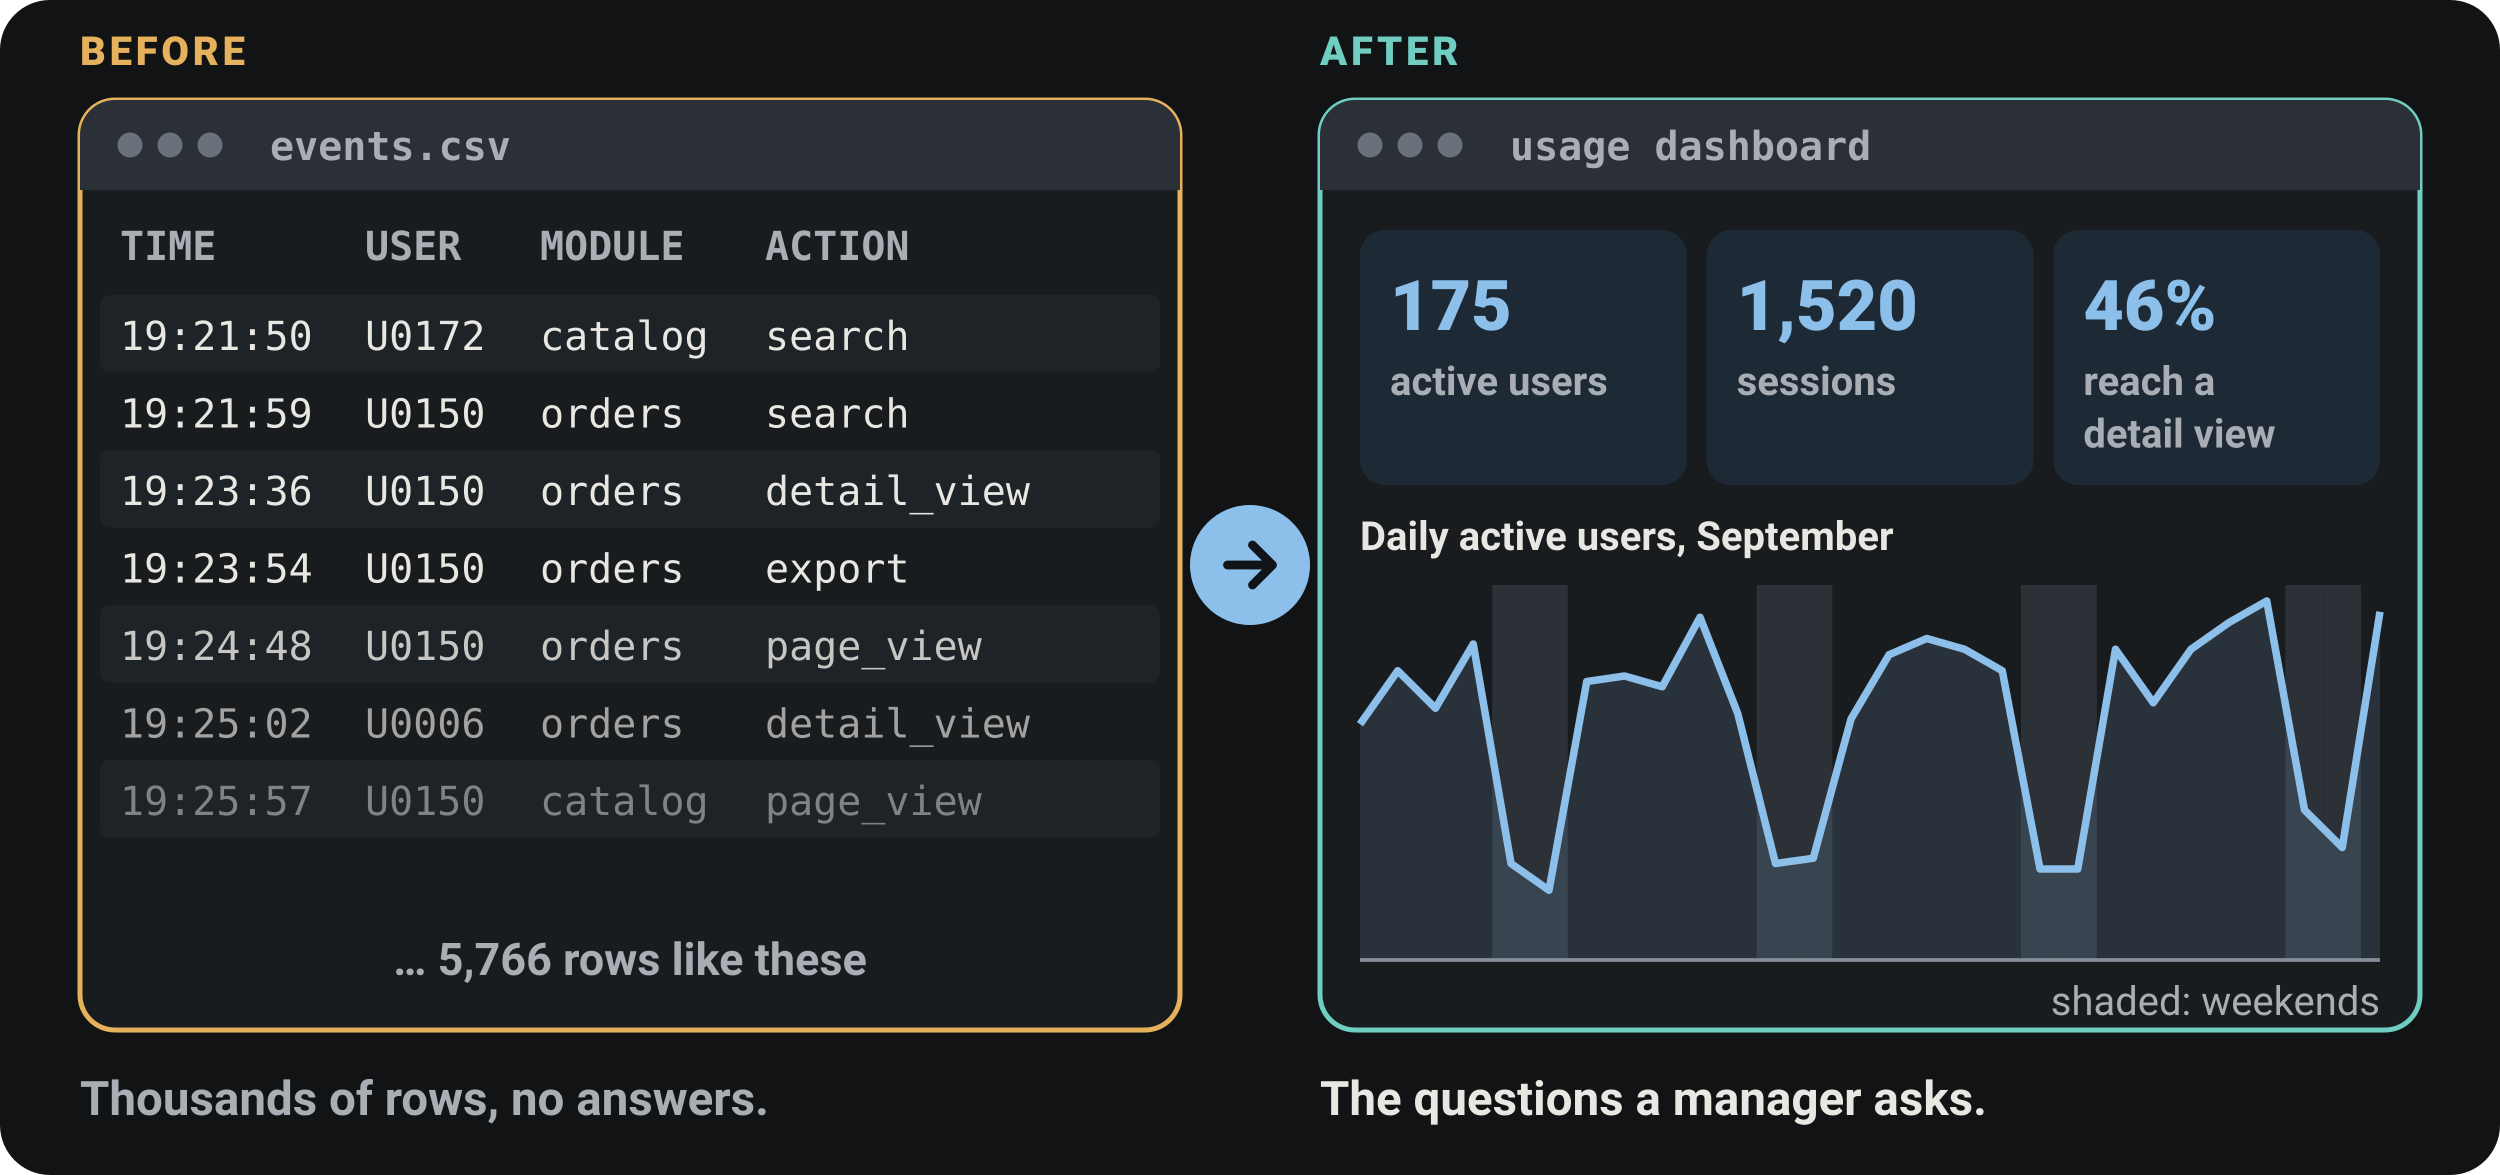
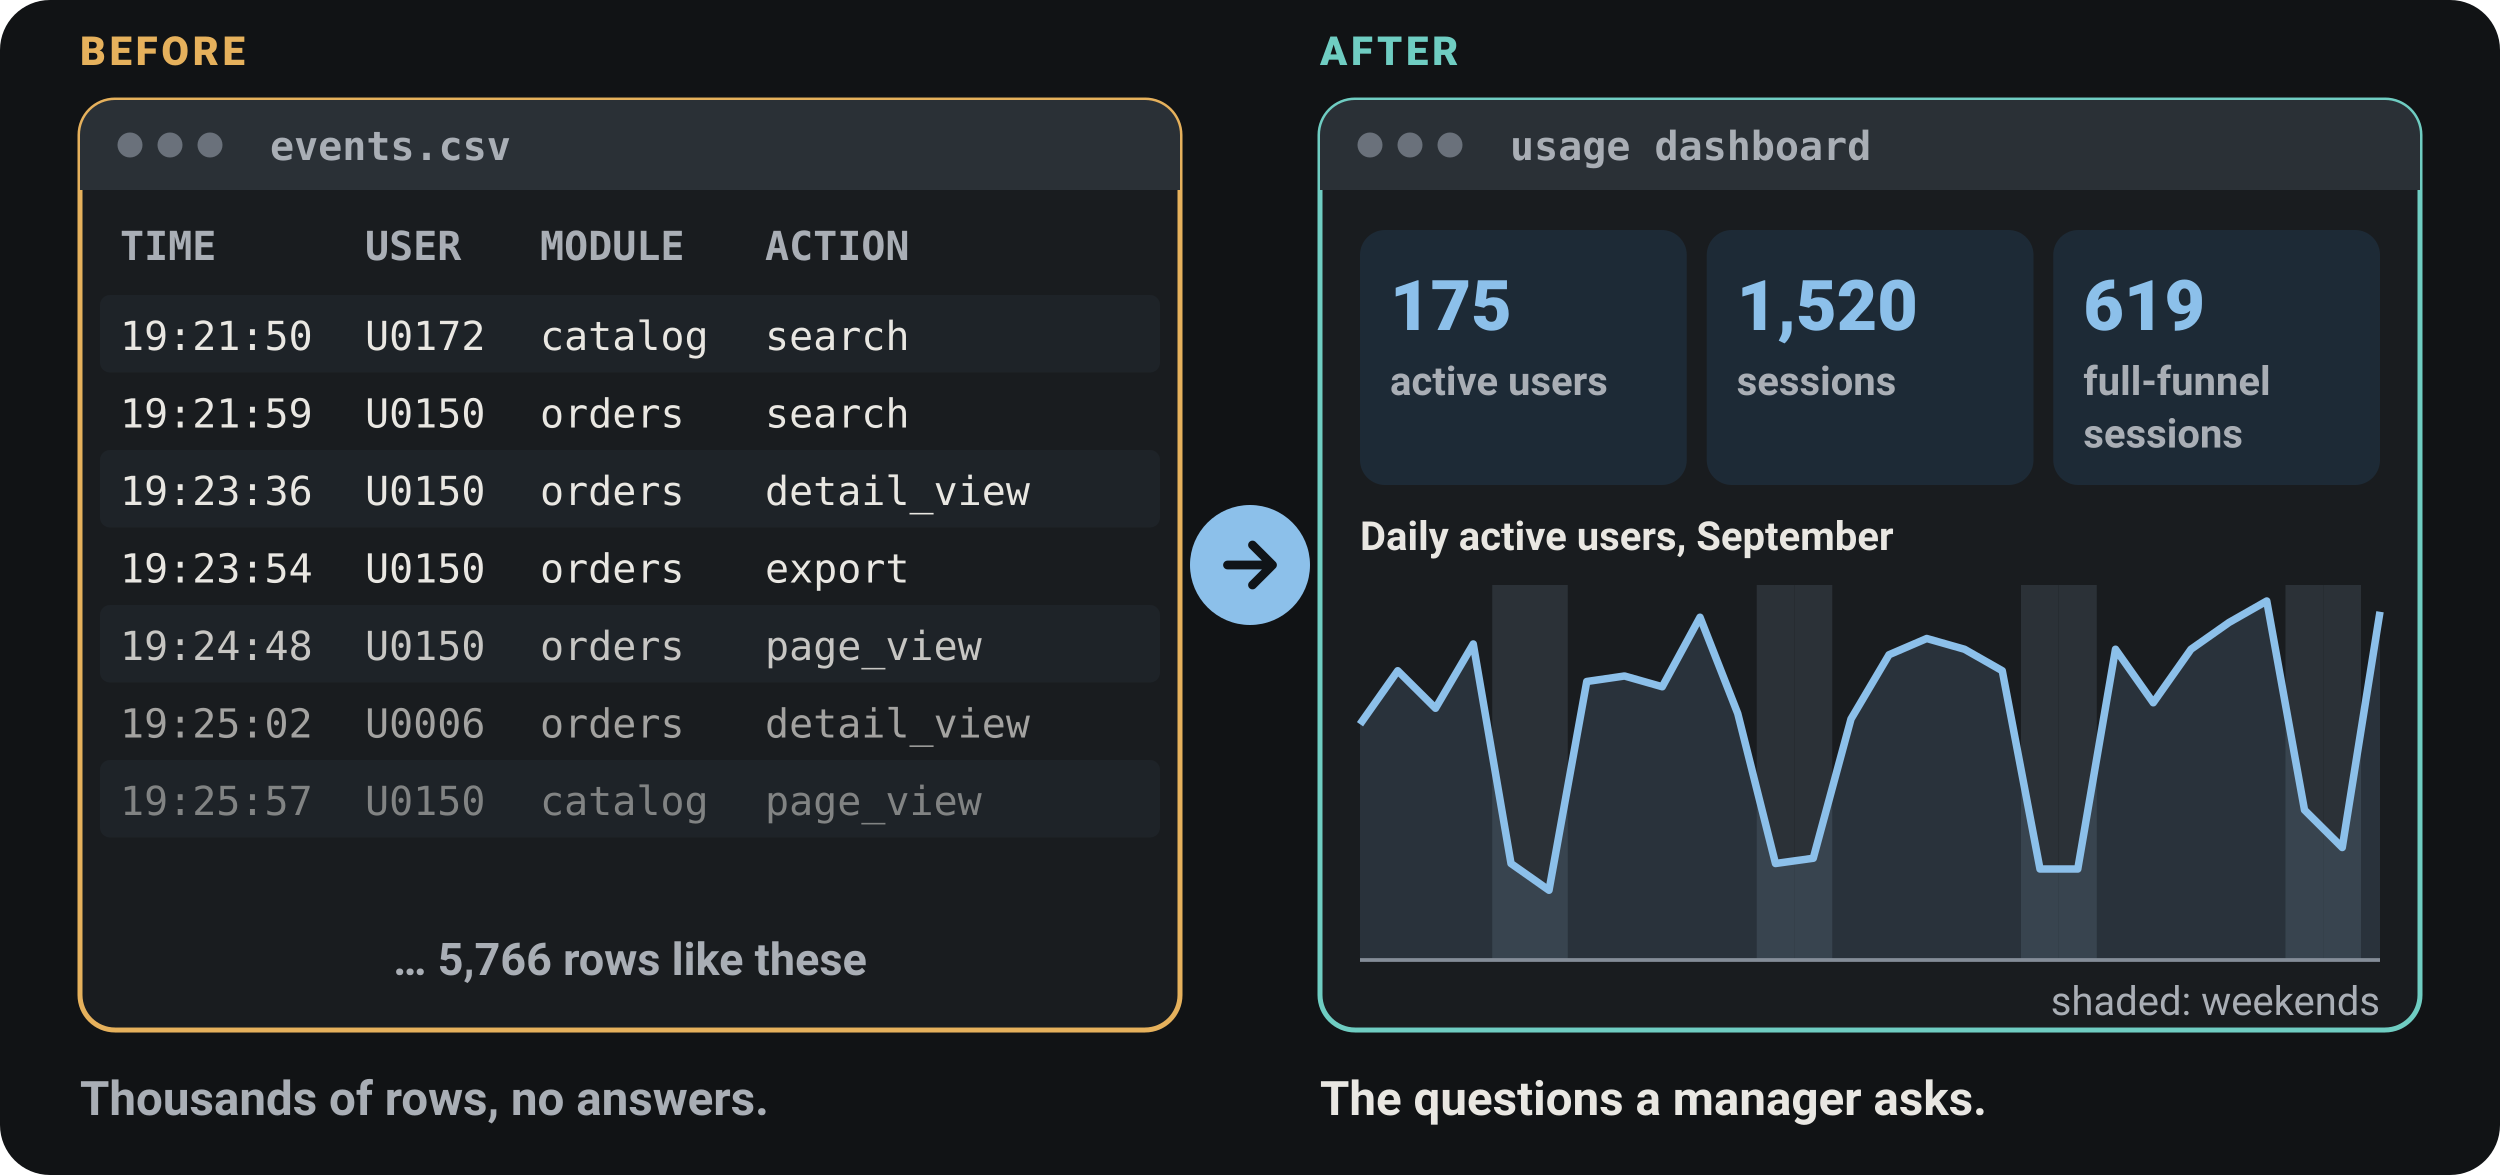
<svg xmlns="http://www.w3.org/2000/svg" viewBox="0 0 1000 470" width="1000" height="470" role="img" aria-labelledby="t">
  <defs>
    <marker id="ah" viewBox="0 0 10 10" refX="9" refY="5" markerWidth="7" markerHeight="7" orient="auto-start-reverse">
      <path d="M0 0L10 5L0 10z" fill="#848D98" />
    </marker>
    <marker id="aw" viewBox="0 0 10 10" refX="9" refY="5" markerWidth="7" markerHeight="7" orient="auto-start-reverse">
      <path d="M0 0L10 5L0 10z" fill="#E6B15C" />
    </marker>
  </defs>
  <rect width="1000" height="470" rx="20" fill="#111315" />
  <g font-family="system-ui,-apple-system,'Segoe UI',Roboto,Helvetica,Arial,sans-serif">
    <text x="32" y="26" font-size="16" fill="#E6B15C" font-weight="800" letter-spacing="1.5">BEFORE</text>
    <text x="528" y="26" font-size="16" fill="#6FCDC2" font-weight="800" letter-spacing="1.5">AFTER</text>
    <rect x="32" y="40" width="440" height="372" rx="14" fill="#191C1F" stroke="#E6B15C" stroke-width="2" />
    <path d="M32 54 a14 14 0 0 1 14 -14 h412 a14 14 0 0 1 14 14 v22 h-440 z" fill="#2A3036" />
    <circle cx="52" cy="58" r="5" fill="#848D98" opacity="0.7" />
    <circle cx="68" cy="58" r="5" fill="#848D98" opacity="0.7" />
    <circle cx="84" cy="58" r="5" fill="#848D98" opacity="0.7" />
    <text x="108" y="64" font-size="16" fill="#A9AEB5" font-weight="600" font-family="ui-monospace,'SF Mono','Cascadia Mono',Menlo,Consolas,monospace">events.csv</text>
    <rect x="528" y="40" width="440" height="372" rx="14" fill="#191C1F" stroke="#6FCDC2" stroke-width="2" />
    <path d="M528 54 a14 14 0 0 1 14 -14 h412 a14 14 0 0 1 14 14 v22 h-440 z" fill="#2A3036" />
    <circle cx="548" cy="58" r="5" fill="#848D98" opacity="0.7" />
    <circle cx="564" cy="58" r="5" fill="#848D98" opacity="0.7" />
    <circle cx="580" cy="58" r="5" fill="#848D98" opacity="0.7" />
    <text x="604" y="64" font-size="16" fill="#A9AEB5" font-weight="600" font-family="ui-monospace,'SF Mono','Cascadia Mono',Menlo,Consolas,monospace">usage dashboard</text>
    <text x="48" y="104" font-size="16" fill="#A9AEB5" font-weight="700" font-family="ui-monospace,'SF Mono','Cascadia Mono',Menlo,Consolas,monospace">TIME</text>
    <text x="146" y="104" font-size="16" fill="#A9AEB5" font-weight="700" font-family="ui-monospace,'SF Mono','Cascadia Mono',Menlo,Consolas,monospace">USER</text>
    <text x="216" y="104" font-size="16" fill="#A9AEB5" font-weight="700" font-family="ui-monospace,'SF Mono','Cascadia Mono',Menlo,Consolas,monospace">MODULE</text>
    <text x="306" y="104" font-size="16" fill="#A9AEB5" font-weight="700" font-family="ui-monospace,'SF Mono','Cascadia Mono',Menlo,Consolas,monospace">ACTION</text>
    <rect x="40" y="118" width="424" height="31" rx="4" fill="#1E2328" />
    <g opacity="1.00">
      <text x="48" y="140" font-size="16" fill="#E9E7E2" font-family="ui-monospace,'SF Mono','Cascadia Mono',Menlo,Consolas,monospace">19:21:50</text>
      <text x="146" y="140" font-size="16" fill="#E9E7E2" font-family="ui-monospace,'SF Mono','Cascadia Mono',Menlo,Consolas,monospace">U0172</text>
      <text x="216" y="140" font-size="16" fill="#E9E7E2" font-family="ui-monospace,'SF Mono','Cascadia Mono',Menlo,Consolas,monospace">catalog</text>
      <text x="306" y="140" font-size="16" fill="#E9E7E2" font-family="ui-monospace,'SF Mono','Cascadia Mono',Menlo,Consolas,monospace">search</text>
    </g>
    <g opacity="1.00">
      <text x="48" y="171" font-size="16" fill="#E9E7E2" font-family="ui-monospace,'SF Mono','Cascadia Mono',Menlo,Consolas,monospace">19:21:59</text>
      <text x="146" y="171" font-size="16" fill="#E9E7E2" font-family="ui-monospace,'SF Mono','Cascadia Mono',Menlo,Consolas,monospace">U0150</text>
      <text x="216" y="171" font-size="16" fill="#E9E7E2" font-family="ui-monospace,'SF Mono','Cascadia Mono',Menlo,Consolas,monospace">orders</text>
      <text x="306" y="171" font-size="16" fill="#E9E7E2" font-family="ui-monospace,'SF Mono','Cascadia Mono',Menlo,Consolas,monospace">search</text>
    </g>
    <rect x="40" y="180" width="424" height="31" rx="4" fill="#1E2328" />
    <g opacity="1.00">
      <text x="48" y="202" font-size="16" fill="#E9E7E2" font-family="ui-monospace,'SF Mono','Cascadia Mono',Menlo,Consolas,monospace">19:23:36</text>
      <text x="146" y="202" font-size="16" fill="#E9E7E2" font-family="ui-monospace,'SF Mono','Cascadia Mono',Menlo,Consolas,monospace">U0150</text>
      <text x="216" y="202" font-size="16" fill="#E9E7E2" font-family="ui-monospace,'SF Mono','Cascadia Mono',Menlo,Consolas,monospace">orders</text>
      <text x="306" y="202" font-size="16" fill="#E9E7E2" font-family="ui-monospace,'SF Mono','Cascadia Mono',Menlo,Consolas,monospace">detail_view</text>
    </g>
    <g opacity="1.00">
      <text x="48" y="233" font-size="16" fill="#E9E7E2" font-family="ui-monospace,'SF Mono','Cascadia Mono',Menlo,Consolas,monospace">19:23:54</text>
      <text x="146" y="233" font-size="16" fill="#E9E7E2" font-family="ui-monospace,'SF Mono','Cascadia Mono',Menlo,Consolas,monospace">U0150</text>
      <text x="216" y="233" font-size="16" fill="#E9E7E2" font-family="ui-monospace,'SF Mono','Cascadia Mono',Menlo,Consolas,monospace">orders</text>
      <text x="306" y="233" font-size="16" fill="#E9E7E2" font-family="ui-monospace,'SF Mono','Cascadia Mono',Menlo,Consolas,monospace">export</text>
    </g>
    <rect x="40" y="242" width="424" height="31" rx="4" fill="#1E2328" />
    <g opacity="0.83">
      <text x="48" y="264" font-size="16" fill="#E9E7E2" font-family="ui-monospace,'SF Mono','Cascadia Mono',Menlo,Consolas,monospace">19:24:48</text>
      <text x="146" y="264" font-size="16" fill="#E9E7E2" font-family="ui-monospace,'SF Mono','Cascadia Mono',Menlo,Consolas,monospace">U0150</text>
      <text x="216" y="264" font-size="16" fill="#E9E7E2" font-family="ui-monospace,'SF Mono','Cascadia Mono',Menlo,Consolas,monospace">orders</text>
      <text x="306" y="264" font-size="16" fill="#E9E7E2" font-family="ui-monospace,'SF Mono','Cascadia Mono',Menlo,Consolas,monospace">page_view</text>
    </g>
    <g opacity="0.66">
      <text x="48" y="295" font-size="16" fill="#E9E7E2" font-family="ui-monospace,'SF Mono','Cascadia Mono',Menlo,Consolas,monospace">19:25:02</text>
      <text x="146" y="295" font-size="16" fill="#E9E7E2" font-family="ui-monospace,'SF Mono','Cascadia Mono',Menlo,Consolas,monospace">U0006</text>
      <text x="216" y="295" font-size="16" fill="#E9E7E2" font-family="ui-monospace,'SF Mono','Cascadia Mono',Menlo,Consolas,monospace">orders</text>
      <text x="306" y="295" font-size="16" fill="#E9E7E2" font-family="ui-monospace,'SF Mono','Cascadia Mono',Menlo,Consolas,monospace">detail_view</text>
    </g>
    <rect x="40" y="304" width="424" height="31" rx="4" fill="#1E2328" />
    <g opacity="0.49">
      <text x="48" y="326" font-size="16" fill="#E9E7E2" font-family="ui-monospace,'SF Mono','Cascadia Mono',Menlo,Consolas,monospace">19:25:57</text>
      <text x="146" y="326" font-size="16" fill="#E9E7E2" font-family="ui-monospace,'SF Mono','Cascadia Mono',Menlo,Consolas,monospace">U0150</text>
      <text x="216" y="326" font-size="16" fill="#E9E7E2" font-family="ui-monospace,'SF Mono','Cascadia Mono',Menlo,Consolas,monospace">catalog</text>
      <text x="306" y="326" font-size="16" fill="#E9E7E2" font-family="ui-monospace,'SF Mono','Cascadia Mono',Menlo,Consolas,monospace">page_view</text>
    </g>
    <text x="252" y="390" font-size="18" fill="#A9AEB5" font-weight="700" text-anchor="middle">… 5,766 rows like these</text>
    <rect x="544.0" y="92" width="130.7" height="102" rx="10" fill="#1D2A36" />
    <text x="556" y="132" font-size="28" fill="#8CC0EA" font-weight="800" data-box="544,92,130.667,102">175</text>
    <text x="556" y="158" font-size="16" fill="#A9AEB5" font-weight="600" data-box="544,92,130.667,102">active users</text>
    <rect x="682.7" y="92" width="130.7" height="102" rx="10" fill="#1D2A36" />
    <text x="694.667" y="132" font-size="28" fill="#8CC0EA" font-weight="800" data-box="682.667,92,130.667,102">1,520</text>
    <text x="694.667" y="158" font-size="16" fill="#A9AEB5" font-weight="600" data-box="682.667,92,130.667,102">sessions</text>
    <rect x="821.3" y="92" width="130.7" height="102" rx="10" fill="#1D2A36" />
-     <text x="833.333" y="132" font-size="28" fill="#8CC0EA" font-weight="800" data-box="821.333,92,130.667,102">46%</text>
-     <text x="833.333" y="158" font-size="16" fill="#A9AEB5" font-weight="600" data-box="821.333,92,130.667,102">reach a</text>
-     <text x="833.333" y="179" font-size="16" fill="#A9AEB5" font-weight="600" data-box="821.333,92,130.667,102">detail view</text>
+     <text x="833.333" y="132" font-size="28" fill="#8CC0EA" font-weight="800" data-box="821.333,92,130.667,102">619</text>
+     <text x="833.333" y="158" font-size="16" fill="#A9AEB5" font-weight="600" data-box="821.333,92,130.667,102">full-funnel</text>
+     <text x="833.333" y="179" font-size="16" fill="#A9AEB5" font-weight="600" data-box="821.333,92,130.667,102">sessions</text>
    <text x="544" y="220" font-size="16" fill="#E9E7E2" font-weight="700">Daily active users, September</text>
    <rect x="596.9" y="234" width="15.1" height="150" fill="#2B3137" />
    <rect x="612.0" y="234" width="15.1" height="150" fill="#2B3137" />
    <rect x="702.7" y="234" width="15.1" height="150" fill="#2B3137" />
    <rect x="717.8" y="234" width="15.1" height="150" fill="#2B3137" />
    <rect x="808.4" y="234" width="15.1" height="150" fill="#2B3137" />
    <rect x="823.6" y="234" width="15.1" height="150" fill="#2B3137" />
    <rect x="914.2" y="234" width="15.1" height="150" fill="#2B3137" />
    <rect x="929.3" y="234" width="15.1" height="150" fill="#2B3137" />
    <path d="M544.0 289.7 L559.1 268.3 L574.2 283.3 L589.3 257.6 L604.4 345.4 L619.6 356.1 L634.7 272.6 L649.8 270.4 L664.9 274.7 L680.0 246.9 L695.1 285.4 L710.2 345.4 L725.3 343.3 L740.4 287.6 L755.6 261.9 L770.7 255.4 L785.8 259.7 L800.9 268.3 L816.0 347.6 L831.1 347.6 L846.2 259.7 L861.3 281.1 L876.4 259.7 L891.6 249.0 L906.7 240.4 L921.8 324.0 L936.9 339.0 L952.0 244.7 L952.0 384 L544 384 Z" fill="#8CC0EA" opacity="0.14" />
    <path d="M544.0 289.7 L559.1 268.3 L574.2 283.3 L589.3 257.6 L604.4 345.4 L619.6 356.1 L634.7 272.6 L649.8 270.4 L664.9 274.7 L680.0 246.9 L695.1 285.4 L710.2 345.4 L725.3 343.3 L740.4 287.6 L755.6 261.9 L770.7 255.4 L785.8 259.7 L800.9 268.3 L816.0 347.6 L831.1 347.6 L846.2 259.7 L861.3 281.1 L876.4 259.7 L891.6 249.0 L906.7 240.4 L921.8 324.0 L936.9 339.0 L952.0 244.7" fill="none" stroke="#8CC0EA" stroke-width="3" stroke-linejoin="round" />
    <path d="M544 384 H952" stroke="#848D98" stroke-width="1.5" />
    <text x="952" y="406" font-size="16" fill="#A9AEB5" text-anchor="end">shaded: weekends</text>
    <circle cx="500" cy="226" r="24" fill="#8CC0EA" />
    <path d="M491 226 h16 M501 218 l8 8 l-8 8" fill="none" stroke="#101418" stroke-width="3.5" stroke-linecap="round" stroke-linejoin="round" />
    <text x="32" y="446" font-size="19" fill="#A9AEB5" font-weight="600">Thousands of rows, no answers.</text>
    <text x="528" y="446" font-size="19" fill="#E9E7E2" font-weight="700">The questions a manager asks.</text>
  </g>
</svg>
